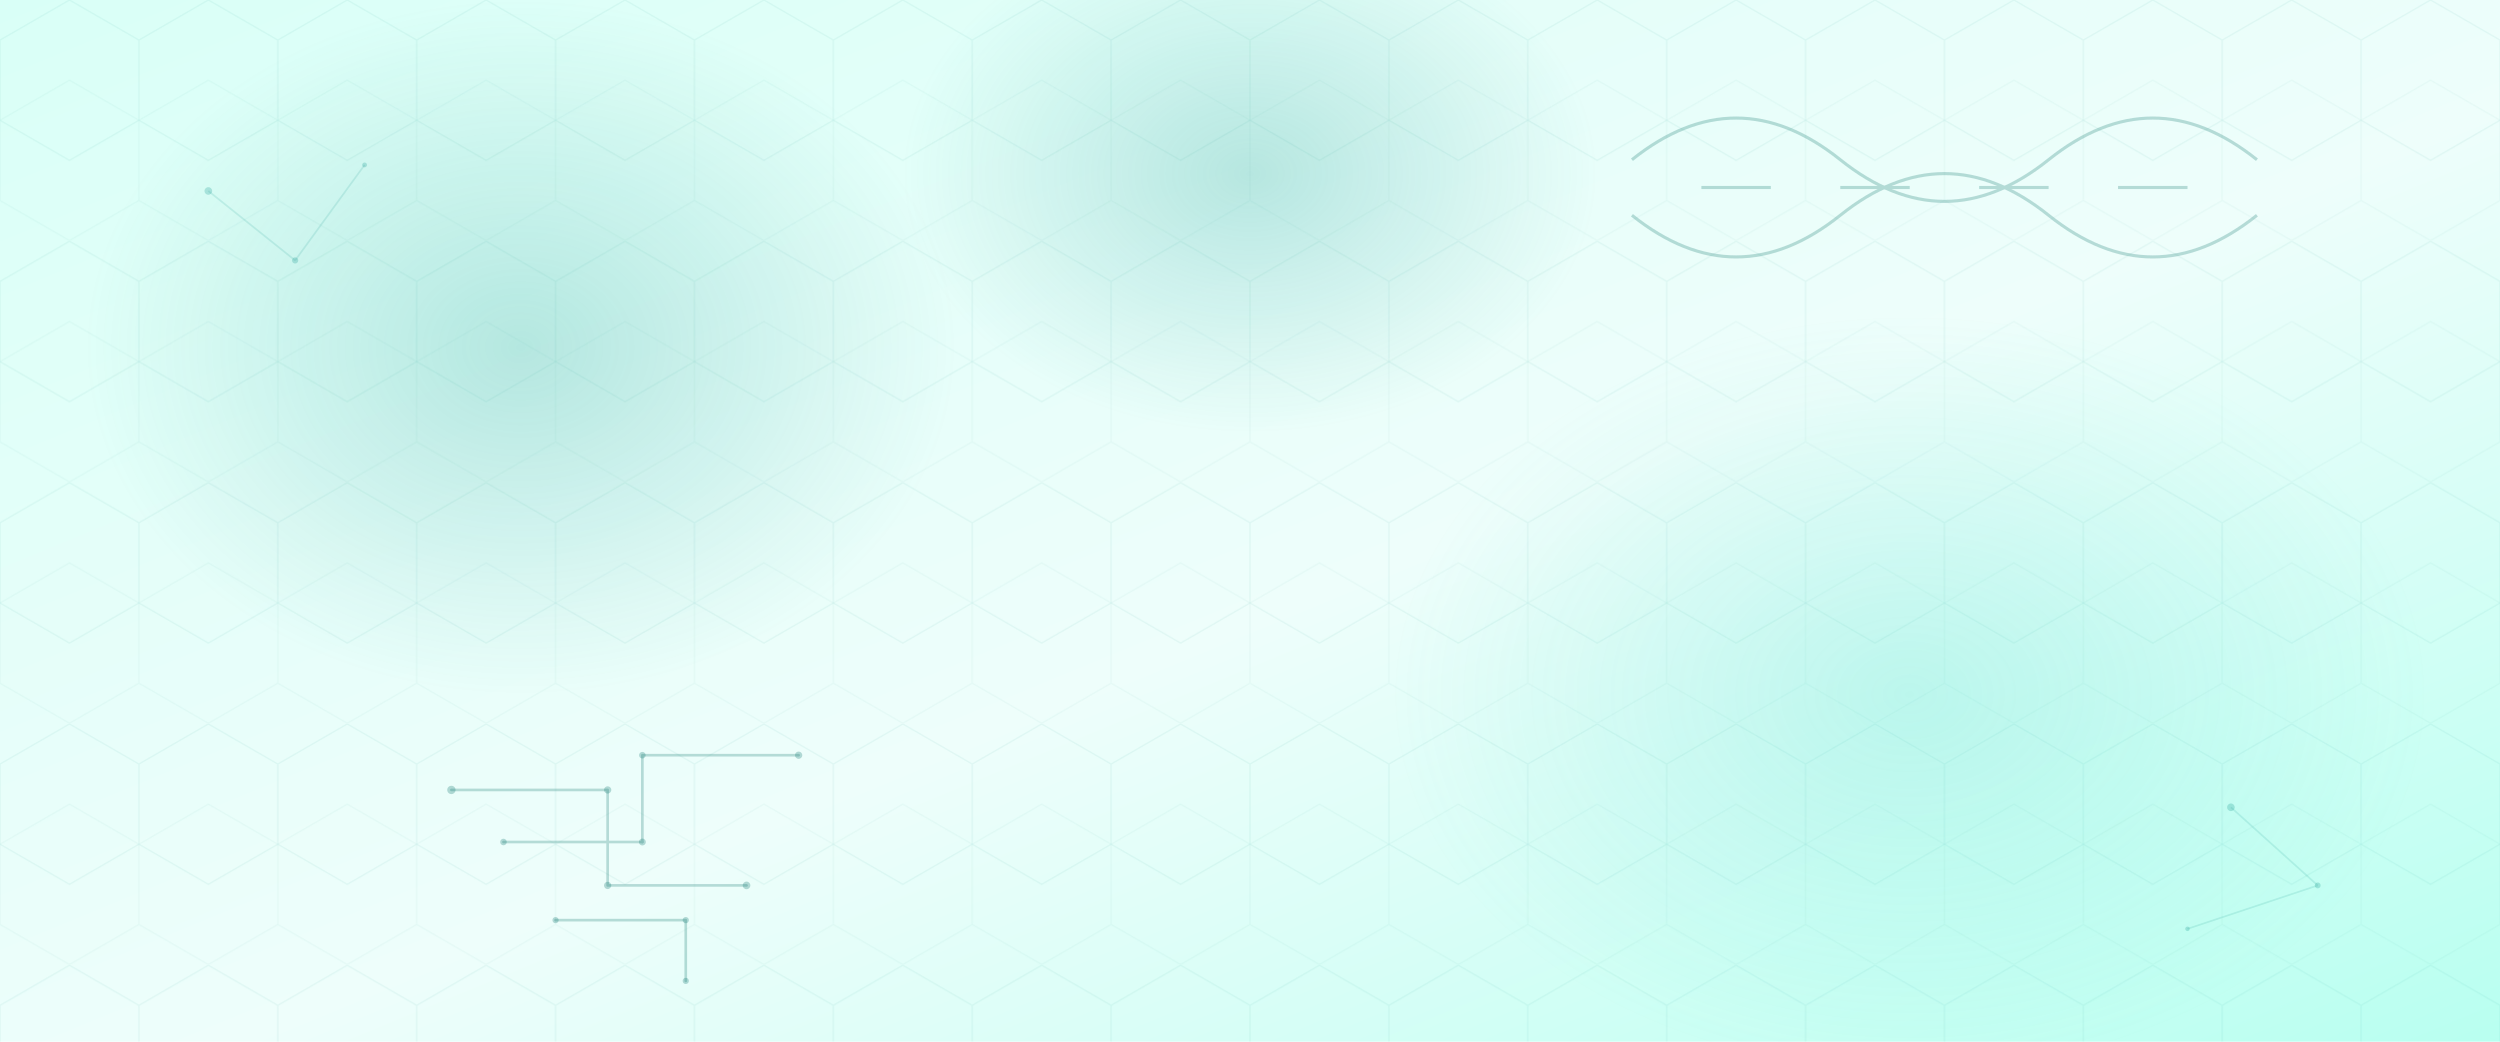
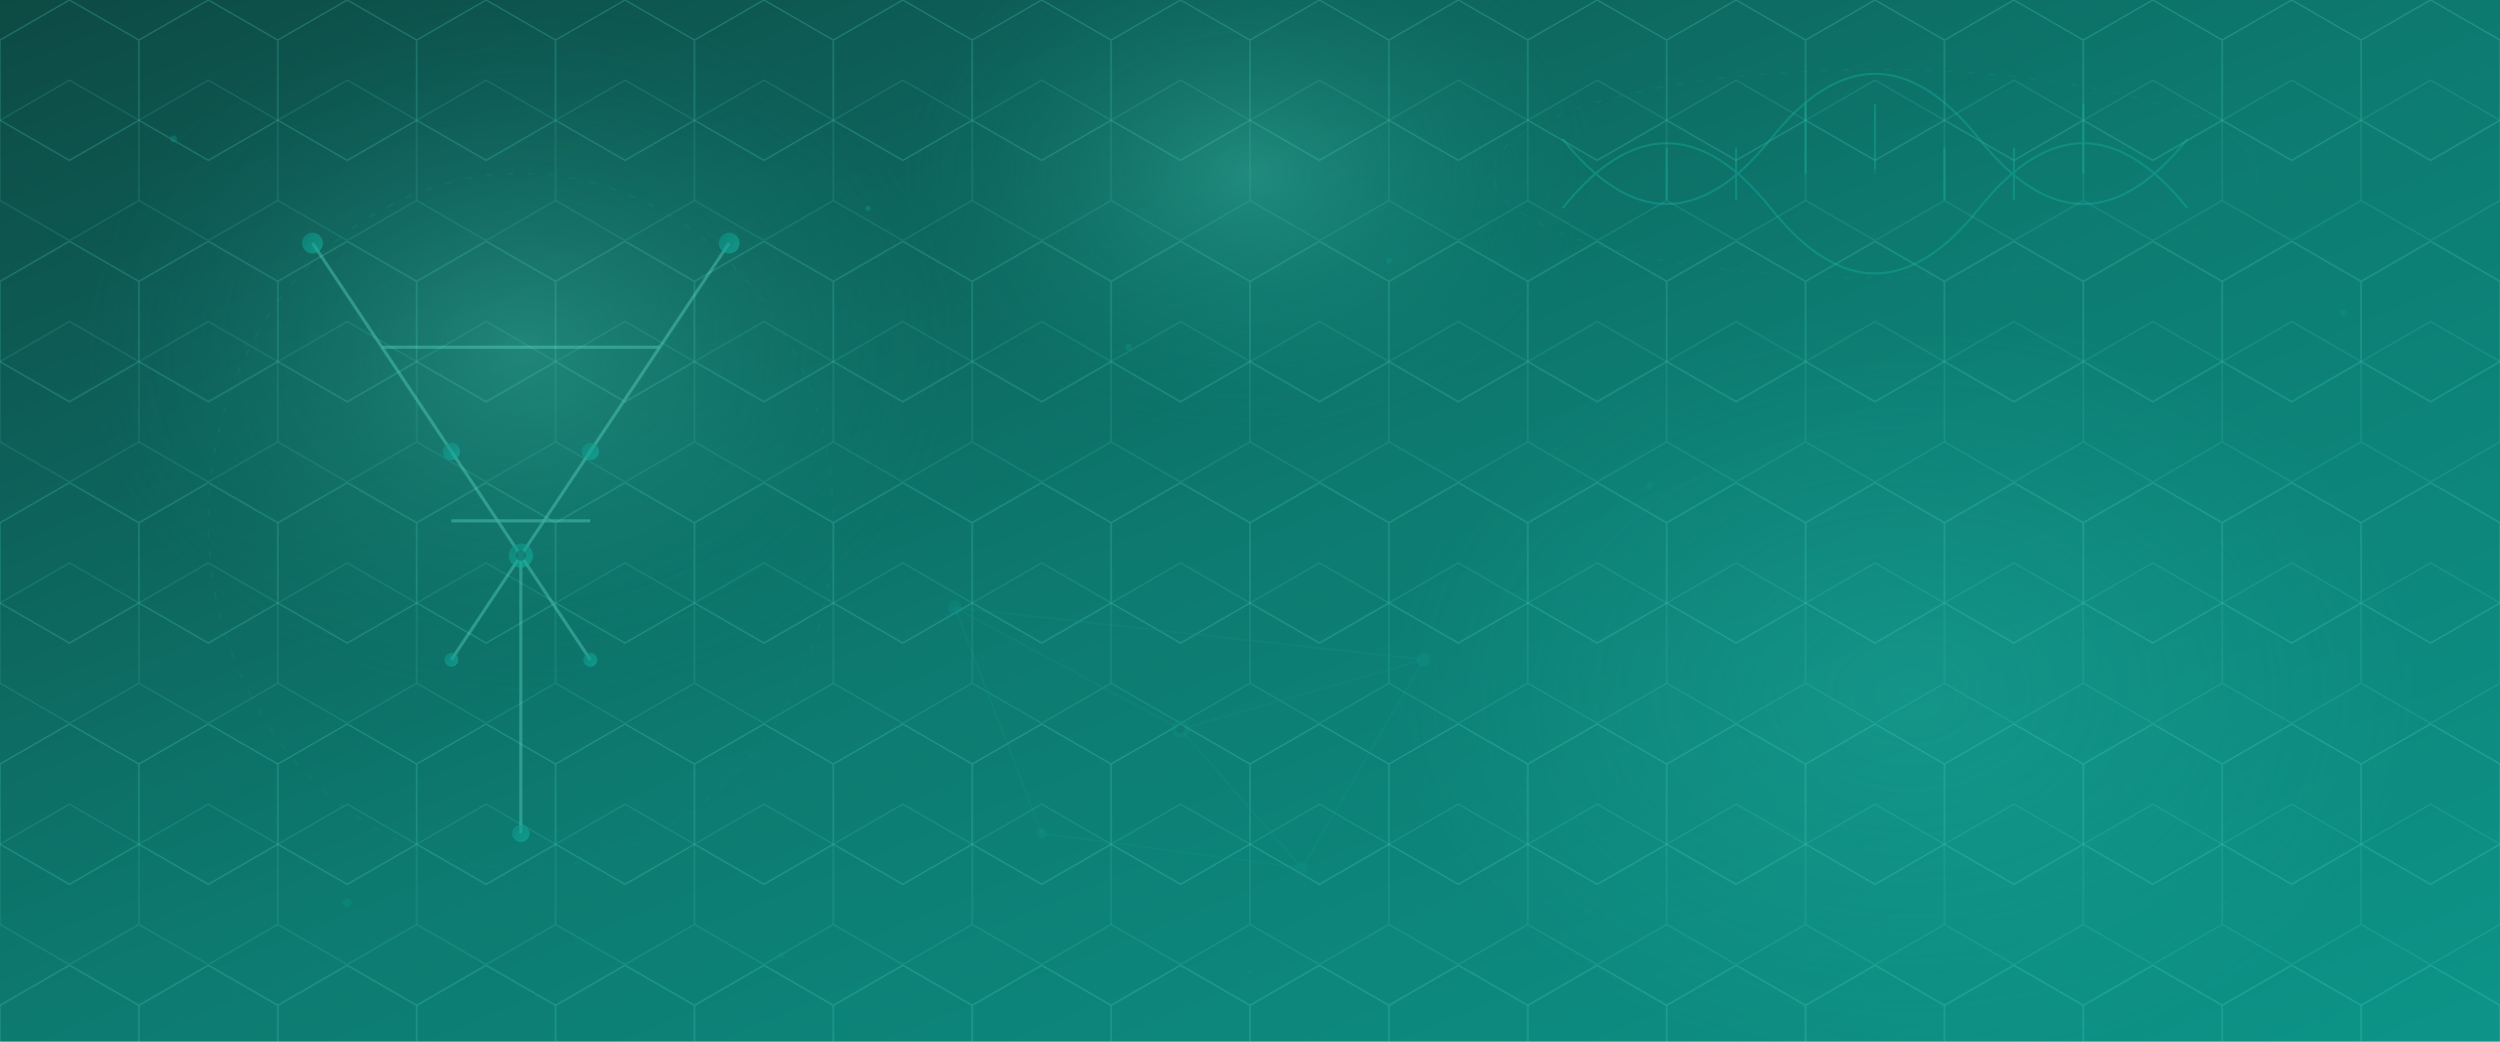
<svg xmlns="http://www.w3.org/2000/svg" width="1440" height="600" viewBox="0 0 1440 600">
  <defs>
    <linearGradient id="bg-grad" x1="0%" y1="0%" x2="100%" y2="100%">
-       <stop offset="0%" stop-color="#d9fff7" />
-       <stop offset="55%" stop-color="#eefefb" />
-       <stop offset="100%" stop-color="#b8fff0" />
+       <stop offset="0%" stop-color="#0d4a44" />
+       <stop offset="50%" stop-color="#0d7a70" />
+       <stop offset="100%" stop-color="#0d9488" />
    </linearGradient>
    <linearGradient id="line-grad" x1="0" y1="0" x2="1440" y2="600" gradientUnits="userSpaceOnUse">
-       <stop offset="0%" stop-color="#0d9488" stop-opacity="0.6" />
-       <stop offset="100%" stop-color="#2dd4bf" stop-opacity="0.3" />
+       <stop offset="0%" stop-color="#5eead4" stop-opacity="0.7" />
+       <stop offset="100%" stop-color="#99f6e4" stop-opacity="0.5" />
    </linearGradient>
    <linearGradient id="node-grad" x1="0" y1="0" x2="1" y2="1">
      <stop offset="0%" stop-color="#0d9488" />
      <stop offset="100%" stop-color="#14b8a6" />
    </linearGradient>
    <radialGradient id="glow-1" cx="50%" cy="50%" r="50%">
-       <stop offset="0%" stop-color="#0d9488" stop-opacity="0.22" />
+       <stop offset="0%" stop-color="#5eead4" stop-opacity="0.25" />
      <stop offset="100%" stop-color="#0d9488" stop-opacity="0" />
    </radialGradient>
    <radialGradient id="glow-2" cx="50%" cy="50%" r="50%">
-       <stop offset="0%" stop-color="#2dd4bf" stop-opacity="0.18" />
+       <stop offset="0%" stop-color="#2dd4bf" stop-opacity="0.20" />
      <stop offset="100%" stop-color="#2dd4bf" stop-opacity="0" />
    </radialGradient>
    <filter id="blur-sm">
      <feGaussianBlur stdDeviation="1.5" />
    </filter>
    <pattern id="hex-grid" x="0" y="0" width="80" height="139" patternUnits="userSpaceOnUse">
-       <path d="M40 0 L80 23.1 L80 69.3 L40 92.4 L0 69.3 L0 23.1 Z" fill="none" stroke="#0d9488" stroke-width="0.8" opacity="0.12" />
-       <path d="M40 46.2 L80 69.3 L80 115.5 L40 138.6 L0 115.5 L0 69.3 Z" fill="none" stroke="#0d9488" stroke-width="0.8" opacity="0.08" />
+       <path d="M40 0 L80 23.1 L80 69.3 L40 92.4 L0 69.3 L0 23.1 Z" fill="none" stroke="#5eead4" stroke-width="0.8" opacity="0.22" />
+       <path d="M40 46.2 L80 69.3 L80 115.5 L40 138.6 L0 115.5 L0 69.3 Z" fill="none" stroke="#5eead4" stroke-width="0.8" opacity="0.14" />
    </pattern>
  </defs>
  <rect width="100%" height="100%" fill="url(#bg-grad)" />
-   <rect width="100%" height="100%" fill="url(#hex-grid)" opacity="0.55" />
+   <rect width="100%" height="100%" fill="url(#hex-grid)" />
  <ellipse cx="300" cy="200" rx="250" ry="200" fill="url(#glow-1)" />
  <ellipse cx="1100" cy="400" rx="300" ry="220" fill="url(#glow-2)" />
  <ellipse cx="720" cy="100" rx="200" ry="150" fill="url(#glow-1)" />
-   <g fill="#0d9488" opacity="0.24">
-     <circle cx="120" cy="110" r="2.2" />
-     <circle cx="170" cy="150" r="1.8" />
-     <circle cx="210" cy="95" r="1.4" />
-     <circle cx="1285" cy="465" r="2.2" />
-     <circle cx="1335" cy="510" r="1.7" />
-     <circle cx="1260" cy="535" r="1.3" />
+   <g stroke="url(#line-grad)" fill="none" stroke-width="1.8" opacity="0.5">
+     <path d="M180 140 L260 260 L340 380" />
+     <path d="M420 140 L340 260 L260 380" />
+     <path d="M300 320 L300 480" />
+     <path d="M220 200 L380 200" />
+     <path d="M260 300 L340 300" />
  </g>
-   <g stroke="#0d9488" stroke-width="1" opacity="0.14">
-     <line x1="120" y1="110" x2="170" y2="150" />
-     <line x1="170" y1="150" x2="210" y2="95" />
-     <line x1="1285" y1="465" x2="1335" y2="510" />
-     <line x1="1335" y1="510" x2="1260" y2="535" />
+   <g fill="url(#node-grad)" opacity="0.55">
+     <circle cx="180" cy="140" r="6" />
+     <circle cx="420" cy="140" r="6" />
+     <circle cx="260" cy="260" r="5" />
+     <circle cx="340" cy="260" r="5" />
+     <circle cx="300" cy="320" r="7" />
+     <circle cx="300" cy="480" r="5" />
+     <circle cx="260" cy="380" r="4" />
+     <circle cx="340" cy="380" r="4" />
  </g>
-   <g fill="none" stroke="#0f766e" stroke-width="1.8" opacity="0.26">
-     <path d="M940 92 C980 60 1020 60 1060 92 C1100 124 1140 124 1180 92 C1220 60 1260 60 1300 92" />
-     <path d="M940 124 C980 156 1020 156 1060 124 C1100 92 1140 92 1180 124 C1220 156 1260 156 1300 124" />
-     <path d="M980 108 L1020 108" />
-     <path d="M1060 108 L1100 108" />
-     <path d="M1140 108 L1180 108" />
-     <path d="M1220 108 L1260 108" />
+   <g stroke="#14b8a6" fill="none" stroke-width="1.2" opacity="0.35">
+     <path d="M900 80 C940 130 980 130 1020 80 C1060 30 1100 30 1140 80 C1180 130 1220 130 1260 80" />
+     <path d="M900 120 C940 70 980 70 1020 120 C1060 170 1100 170 1140 120 C1180 70 1220 70 1260 120" />
+     <line x1="940" y1="100" x2="940" y2="100" />
+     <line x1="960" y1="115" x2="960" y2="85" />
+     <line x1="1000" y1="85" x2="1000" y2="115" />
+     <line x1="1040" y1="100" x2="1040" y2="60" />
+     <line x1="1080" y1="60" x2="1080" y2="100" />
+     <line x1="1120" y1="115" x2="1120" y2="85" />
+     <line x1="1160" y1="85" x2="1160" y2="115" />
+     <line x1="1200" y1="100" x2="1200" y2="60" />
  </g>
-   <g fill="none" stroke="#0f766e" stroke-width="1.55" opacity="0.26" stroke-linecap="round" stroke-linejoin="round">
-     <path d="M260 455 H350 V510 H430" />
-     <path d="M290 485 H370" />
-     <path d="M370 485 V435 H460" />
-     <path d="M320 530 H395 V565" />
+   <g stroke="#0d9488" stroke-width="1" opacity="0.25">
+     <line x1="550" y1="350" x2="680" y2="420" />
+     <line x1="680" y1="420" x2="820" y2="380" />
+     <line x1="820" y1="380" x2="750" y2="500" />
+     <line x1="750" y1="500" x2="600" y2="480" />
+     <line x1="600" y1="480" x2="550" y2="350" />
+     <line x1="680" y1="420" x2="750" y2="500" />
+     <line x1="550" y1="350" x2="820" y2="380" />
  </g>
-   <g fill="#0f766e" opacity="0.28">
-     <circle cx="260" cy="455" r="2.4" />
-     <circle cx="350" cy="455" r="2.1" />
-     <circle cx="350" cy="510" r="2.1" />
-     <circle cx="430" cy="510" r="2.2" />
-     <circle cx="290" cy="485" r="1.9" />
-     <circle cx="370" cy="485" r="2.0" />
-     <circle cx="370" cy="435" r="1.9" />
-     <circle cx="460" cy="435" r="2.1" />
-     <circle cx="320" cy="530" r="1.8" />
-     <circle cx="395" cy="530" r="1.8" />
-     <circle cx="395" cy="565" r="1.8" />
+   <g fill="#0d9488" opacity="0.3">
+     <circle cx="550" cy="350" r="4" />
+     <circle cx="680" cy="420" r="5" />
+     <circle cx="820" cy="380" r="4" />
+     <circle cx="750" cy="500" r="3.5" />
+     <circle cx="600" cy="480" r="3" />
+   </g>
+   <g fill="#0d9488">
+     <circle cx="100" cy="80" r="2" opacity="0.4" />
+     <circle cx="200" cy="520" r="2.5" opacity="0.3" />
+     <circle cx="500" cy="120" r="1.5" opacity="0.5" />
+     <circle cx="650" cy="200" r="2" opacity="0.35" />
+     <circle cx="800" cy="150" r="1.8" opacity="0.4" />
+     <circle cx="950" cy="280" r="2" opacity="0.3" />
+     <circle cx="1050" cy="450" r="2.5" opacity="0.35" />
+     <circle cx="1200" cy="350" r="1.5" opacity="0.45" />
+     <circle cx="1350" cy="180" r="2" opacity="0.3" />
+     <circle cx="1300" cy="500" r="1.8" opacity="0.4" />
+     <circle cx="450" cy="550" r="2" opacity="0.25" />
+     <circle cx="720" cy="560" r="1.5" opacity="0.3" />
+   </g>
+   <g stroke="#0d9488" fill="none" stroke-dasharray="4 8" opacity="0.18">
+     <ellipse cx="300" cy="300" rx="180" ry="200" />
+     <ellipse cx="1080" cy="100" rx="220" ry="60" />
+   </g>
+   <g fill="#0f766e" opacity="0.7">
+     <circle cx="300" cy="320" r="3" />
+     <circle cx="1080" cy="100" r="2.5" />
+     <circle cx="680" cy="420" r="2.5" />
  </g>
</svg>
